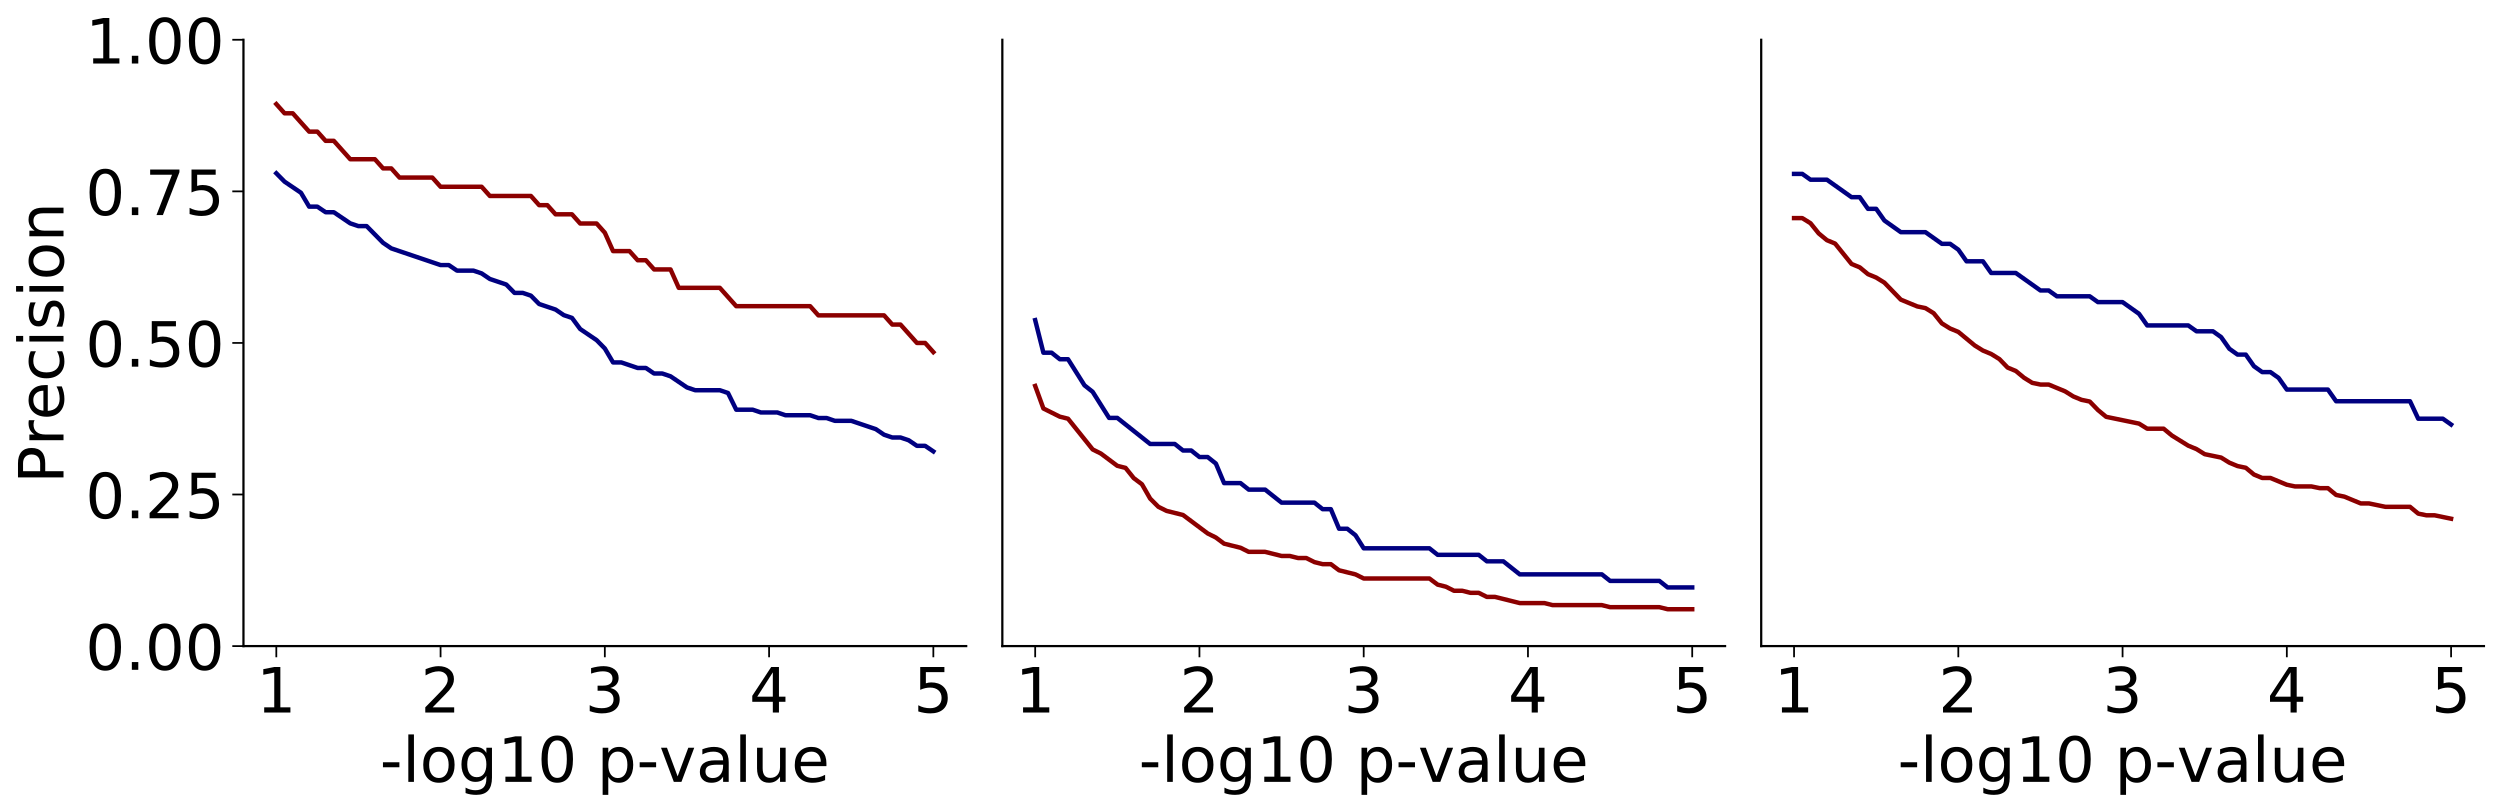
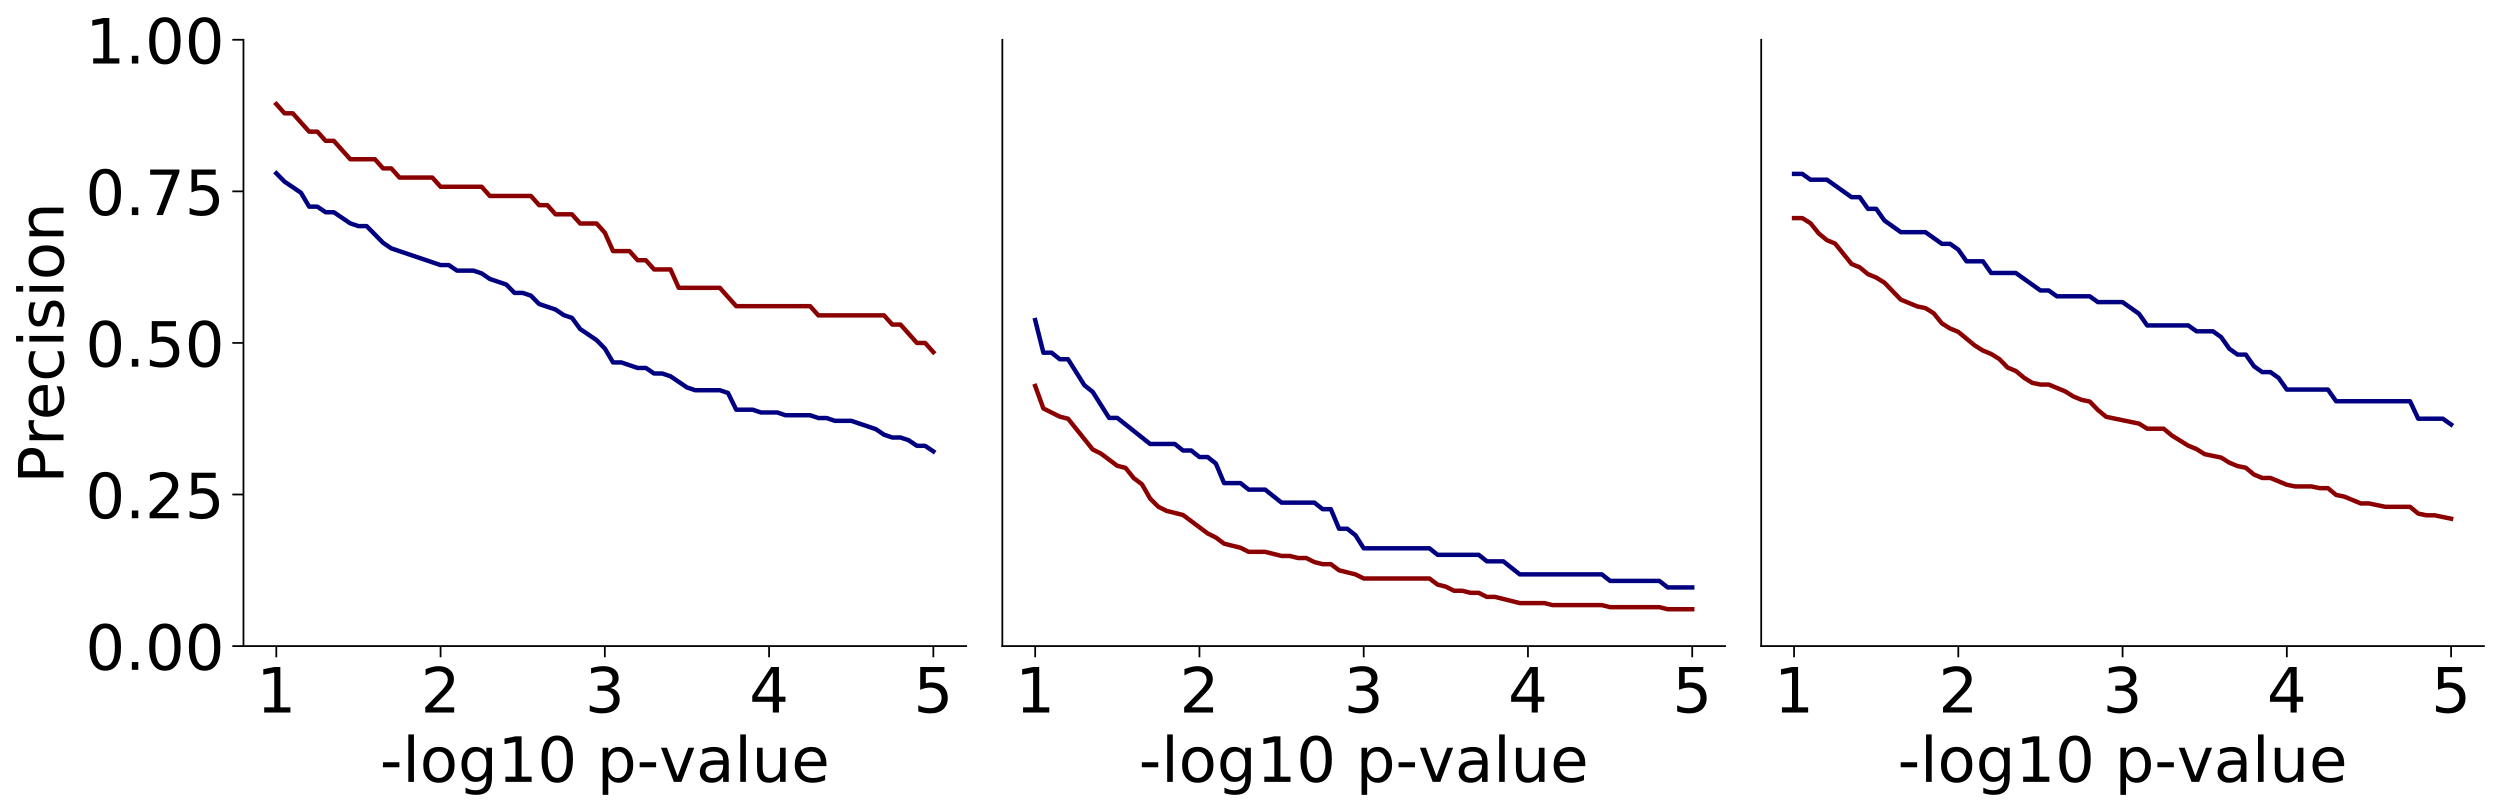
<svg xmlns="http://www.w3.org/2000/svg" xmlns:xlink="http://www.w3.org/1999/xlink" height="363.535pt" version="1.1" viewBox="0 0 1120.743 363.535" width="1120.743pt">
  <defs>
    <style type="text/css">
*{stroke-linecap:butt;stroke-linejoin:round;}
  </style>
  </defs>
  <g id="figure_1">
    <g id="patch_1">
      <path d="M 0 363.535  L 1120.743 363.535  L 1120.743 -0  L 0 -0  z " style="fill:none;" />
    </g>
    <g id="axes_1">
      <g id="patch_2">
        <path d="M 109.142 289.638  L 433.142 289.638  L 433.142 17.838  L 109.142 17.838  z " style="fill:none;" />
      </g>
      <g id="matplotlib.axis_1">
        <g id="xtick_1">
          <g id="line2d_1">
            <defs>
-               <path d="M 0 0  L 0 5  " id="mc857761ba3" style="stroke:#000000;stroke-width:0.8;" />
-             </defs>
-             <g>
-               <use style="stroke:#000000;stroke-width:0.8;" x="123.87" xlink:href="#mc857761ba3" y="289.638" />
+               <path d="M 0 0  L 0 5  " id="mc772b06bb3" style="stroke:#000000;stroke-width:0.8;" />
+             </defs>
+             <g>
+               <use style="stroke:#000000;stroke-width:0.8;" x="123.87" xlink:href="#mc772b06bb3" y="289.638" />
            </g>
          </g>
          <g id="text_1">
            <defs>
              <path d="M 12.406 8.297  L 28.516 8.297  L 28.516 63.922  L 10.984 60.406  L 10.984 69.391  L 28.422 72.906  L 38.281 72.906  L 38.281 8.297  L 54.391 8.297  L 54.391 0  L 12.406 0  z " id="DejaVuSans-49" />
            </defs>
            <g transform="translate(114.9623 319.4134)scale(0.28 -0.28)">
              <use xlink:href="#DejaVuSans-49" />
            </g>
          </g>
        </g>
        <g id="xtick_2">
          <g id="line2d_2">
            <g>
-               <use style="stroke:#000000;stroke-width:0.8;" x="197.506" xlink:href="#mc857761ba3" y="289.638" />
+               <use style="stroke:#000000;stroke-width:0.8;" x="197.506" xlink:href="#mc772b06bb3" y="289.638" />
            </g>
          </g>
          <g id="text_2">
            <defs>
              <path d="M 19.188 8.297  L 53.609 8.297  L 53.609 0  L 7.328 0  L 7.328 8.297  Q 12.938 14.109 22.625 23.891  Q 32.328 33.688 34.812 36.531  Q 39.547 41.844 41.422 45.531  Q 43.312 49.219 43.312 52.781  Q 43.312 58.594 39.234 62.25  Q 35.156 65.922 28.609 65.922  Q 23.969 65.922 18.812 64.312  Q 13.672 62.703 7.812 59.422  L 7.812 69.391  Q 13.766 71.781 18.938 73  Q 24.125 74.219 28.422 74.219  Q 39.75 74.219 46.484 68.547  Q 53.219 62.891 53.219 53.422  Q 53.219 48.922 51.531 44.891  Q 49.859 40.875 45.406 35.406  Q 44.188 33.984 37.641 27.219  Q 31.109 20.453 19.188 8.297  z " id="DejaVuSans-50" />
            </defs>
            <g transform="translate(188.5986 319.4134)scale(0.28 -0.28)">
              <use xlink:href="#DejaVuSans-50" />
            </g>
          </g>
        </g>
        <g id="xtick_3">
          <g id="line2d_3">
            <g>
-               <use style="stroke:#000000;stroke-width:0.8;" x="271.142" xlink:href="#mc857761ba3" y="289.638" />
+               <use style="stroke:#000000;stroke-width:0.8;" x="271.142" xlink:href="#mc772b06bb3" y="289.638" />
            </g>
          </g>
          <g id="text_3">
            <defs>
              <path d="M 40.578 39.312  Q 47.656 37.797 51.625 33  Q 55.609 28.219 55.609 21.188  Q 55.609 10.406 48.188 4.484  Q 40.766 -1.422 27.094 -1.422  Q 22.516 -1.422 17.656 -0.516  Q 12.797 0.391 7.625 2.203  L 7.625 11.719  Q 11.719 9.328 16.594 8.109  Q 21.484 6.891 26.812 6.891  Q 36.078 6.891 40.938 10.547  Q 45.797 14.203 45.797 21.188  Q 45.797 27.641 41.281 31.266  Q 36.766 34.906 28.719 34.906  L 20.219 34.906  L 20.219 43.016  L 29.109 43.016  Q 36.375 43.016 40.234 45.922  Q 44.094 48.828 44.094 54.297  Q 44.094 59.906 40.109 62.906  Q 36.141 65.922 28.719 65.922  Q 24.656 65.922 20.016 65.031  Q 15.375 64.156 9.812 62.312  L 9.812 71.094  Q 15.438 72.656 20.344 73.438  Q 25.25 74.219 29.594 74.219  Q 40.828 74.219 47.359 69.109  Q 53.906 64.016 53.906 55.328  Q 53.906 49.266 50.438 45.094  Q 46.969 40.922 40.578 39.312  z " id="DejaVuSans-51" />
            </defs>
            <g transform="translate(262.235 319.4134)scale(0.28 -0.28)">
              <use xlink:href="#DejaVuSans-51" />
            </g>
          </g>
        </g>
        <g id="xtick_4">
          <g id="line2d_4">
            <g>
-               <use style="stroke:#000000;stroke-width:0.8;" x="344.779" xlink:href="#mc857761ba3" y="289.638" />
+               <use style="stroke:#000000;stroke-width:0.8;" x="344.779" xlink:href="#mc772b06bb3" y="289.638" />
            </g>
          </g>
          <g id="text_4">
            <defs>
              <path d="M 37.797 64.312  L 12.891 25.391  L 37.797 25.391  z M 35.203 72.906  L 47.609 72.906  L 47.609 25.391  L 58.016 25.391  L 58.016 17.188  L 47.609 17.188  L 47.609 0  L 37.797 0  L 37.797 17.188  L 4.891 17.188  L 4.891 26.703  z " id="DejaVuSans-52" />
            </defs>
            <g transform="translate(335.8714 319.4134)scale(0.28 -0.28)">
              <use xlink:href="#DejaVuSans-52" />
            </g>
          </g>
        </g>
        <g id="xtick_5">
          <g id="line2d_5">
            <g>
-               <use style="stroke:#000000;stroke-width:0.8;" x="418.415" xlink:href="#mc857761ba3" y="289.638" />
+               <use style="stroke:#000000;stroke-width:0.8;" x="418.415" xlink:href="#mc772b06bb3" y="289.638" />
            </g>
          </g>
          <g id="text_5">
            <defs>
              <path d="M 10.797 72.906  L 49.516 72.906  L 49.516 64.594  L 19.828 64.594  L 19.828 46.734  Q 21.969 47.469 24.109 47.828  Q 26.266 48.188 28.422 48.188  Q 40.625 48.188 47.75 41.5  Q 54.891 34.812 54.891 23.391  Q 54.891 11.625 47.562 5.094  Q 40.234 -1.422 26.906 -1.422  Q 22.312 -1.422 17.547 -0.641  Q 12.797 0.141 7.719 1.703  L 7.719 11.625  Q 12.109 9.234 16.797 8.062  Q 21.484 6.891 26.703 6.891  Q 35.156 6.891 40.078 11.328  Q 45.016 15.766 45.016 23.391  Q 45.016 31 40.078 35.438  Q 35.156 39.891 26.703 39.891  Q 22.75 39.891 18.812 39.016  Q 14.891 38.141 10.797 36.281  z " id="DejaVuSans-53" />
            </defs>
            <g transform="translate(409.5077 319.4134)scale(0.28 -0.28)">
              <use xlink:href="#DejaVuSans-53" />
            </g>
          </g>
        </g>
        <g id="text_6">
          <defs>
            <path d="M 4.891 31.391  L 31.203 31.391  L 31.203 23.391  L 4.891 23.391  z " id="DejaVuSans-45" />
            <path d="M 9.422 75.984  L 18.406 75.984  L 18.406 0  L 9.422 0  z " id="DejaVuSans-108" />
            <path d="M 30.609 48.391  Q 23.391 48.391 19.188 42.75  Q 14.984 37.109 14.984 27.297  Q 14.984 17.484 19.156 11.844  Q 23.344 6.203 30.609 6.203  Q 37.797 6.203 41.984 11.859  Q 46.188 17.531 46.188 27.297  Q 46.188 37.016 41.984 42.703  Q 37.797 48.391 30.609 48.391  z M 30.609 56  Q 42.328 56 49.016 48.375  Q 55.719 40.766 55.719 27.297  Q 55.719 13.875 49.016 6.219  Q 42.328 -1.422 30.609 -1.422  Q 18.844 -1.422 12.172 6.219  Q 5.516 13.875 5.516 27.297  Q 5.516 40.766 12.172 48.375  Q 18.844 56 30.609 56  z " id="DejaVuSans-111" />
            <path d="M 45.406 27.984  Q 45.406 37.75 41.375 43.109  Q 37.359 48.484 30.078 48.484  Q 22.859 48.484 18.828 43.109  Q 14.797 37.75 14.797 27.984  Q 14.797 18.266 18.828 12.891  Q 22.859 7.516 30.078 7.516  Q 37.359 7.516 41.375 12.891  Q 45.406 18.266 45.406 27.984  z M 54.391 6.781  Q 54.391 -7.172 48.188 -13.984  Q 42 -20.797 29.203 -20.797  Q 24.469 -20.797 20.266 -20.094  Q 16.062 -19.391 12.109 -17.922  L 12.109 -9.188  Q 16.062 -11.328 19.922 -12.344  Q 23.781 -13.375 27.781 -13.375  Q 36.625 -13.375 41.016 -8.766  Q 45.406 -4.156 45.406 5.172  L 45.406 9.625  Q 42.625 4.781 38.281 2.391  Q 33.938 0 27.875 0  Q 17.828 0 11.672 7.656  Q 5.516 15.328 5.516 27.984  Q 5.516 40.672 11.672 48.328  Q 17.828 56 27.875 56  Q 33.938 56 38.281 53.609  Q 42.625 51.219 45.406 46.391  L 45.406 54.688  L 54.391 54.688  z " id="DejaVuSans-103" />
            <path d="M 31.781 66.406  Q 24.172 66.406 20.328 58.906  Q 16.5 51.422 16.5 36.375  Q 16.5 21.391 20.328 13.891  Q 24.172 6.391 31.781 6.391  Q 39.453 6.391 43.281 13.891  Q 47.125 21.391 47.125 36.375  Q 47.125 51.422 43.281 58.906  Q 39.453 66.406 31.781 66.406  z M 31.781 74.219  Q 44.047 74.219 50.516 64.516  Q 56.984 54.828 56.984 36.375  Q 56.984 17.969 50.516 8.266  Q 44.047 -1.422 31.781 -1.422  Q 19.531 -1.422 13.062 8.266  Q 6.594 17.969 6.594 36.375  Q 6.594 54.828 13.062 64.516  Q 19.531 74.219 31.781 74.219  z " id="DejaVuSans-48" />
            <path id="DejaVuSans-32" />
            <path d="M 18.109 8.203  L 18.109 -20.797  L 9.078 -20.797  L 9.078 54.688  L 18.109 54.688  L 18.109 46.391  Q 20.953 51.266 25.266 53.625  Q 29.594 56 35.594 56  Q 45.562 56 51.781 48.094  Q 58.016 40.188 58.016 27.297  Q 58.016 14.406 51.781 6.484  Q 45.562 -1.422 35.594 -1.422  Q 29.594 -1.422 25.266 0.953  Q 20.953 3.328 18.109 8.203  z M 48.688 27.297  Q 48.688 37.203 44.609 42.844  Q 40.531 48.484 33.406 48.484  Q 26.266 48.484 22.188 42.844  Q 18.109 37.203 18.109 27.297  Q 18.109 17.391 22.188 11.75  Q 26.266 6.109 33.406 6.109  Q 40.531 6.109 44.609 11.75  Q 48.688 17.391 48.688 27.297  z " id="DejaVuSans-112" />
            <path d="M 2.984 54.688  L 12.5 54.688  L 29.594 8.797  L 46.688 54.688  L 56.203 54.688  L 35.688 0  L 23.484 0  z " id="DejaVuSans-118" />
            <path d="M 34.281 27.484  Q 23.391 27.484 19.188 25  Q 14.984 22.516 14.984 16.5  Q 14.984 11.719 18.141 8.906  Q 21.297 6.109 26.703 6.109  Q 34.188 6.109 38.703 11.406  Q 43.219 16.703 43.219 25.484  L 43.219 27.484  z M 52.203 31.203  L 52.203 0  L 43.219 0  L 43.219 8.297  Q 40.141 3.328 35.547 0.953  Q 30.953 -1.422 24.312 -1.422  Q 15.922 -1.422 10.953 3.297  Q 6 8.016 6 15.922  Q 6 25.141 12.172 29.828  Q 18.359 34.516 30.609 34.516  L 43.219 34.516  L 43.219 35.406  Q 43.219 41.609 39.141 45  Q 35.062 48.391 27.688 48.391  Q 23 48.391 18.547 47.266  Q 14.109 46.141 10.016 43.891  L 10.016 52.203  Q 14.938 54.109 19.578 55.047  Q 24.219 56 28.609 56  Q 40.484 56 46.344 49.844  Q 52.203 43.703 52.203 31.203  z " id="DejaVuSans-97" />
            <path d="M 8.5 21.578  L 8.5 54.688  L 17.484 54.688  L 17.484 21.922  Q 17.484 14.156 20.5 10.266  Q 23.531 6.391 29.594 6.391  Q 36.859 6.391 41.078 11.031  Q 45.312 15.672 45.312 23.688  L 45.312 54.688  L 54.297 54.688  L 54.297 0  L 45.312 0  L 45.312 8.406  Q 42.047 3.422 37.719 1  Q 33.406 -1.422 27.688 -1.422  Q 18.266 -1.422 13.375 4.438  Q 8.5 10.297 8.5 21.578  z M 31.109 56  z " id="DejaVuSans-117" />
            <path d="M 56.203 29.594  L 56.203 25.203  L 14.891 25.203  Q 15.484 15.922 20.484 11.062  Q 25.484 6.203 34.422 6.203  Q 39.594 6.203 44.453 7.469  Q 49.312 8.734 54.109 11.281  L 54.109 2.781  Q 49.266 0.734 44.188 -0.344  Q 39.109 -1.422 33.891 -1.422  Q 20.797 -1.422 13.156 6.188  Q 5.516 13.812 5.516 26.812  Q 5.516 40.234 12.766 48.109  Q 20.016 56 32.328 56  Q 43.359 56 49.781 48.891  Q 56.203 41.797 56.203 29.594  z M 47.219 32.234  Q 47.125 39.594 43.094 43.984  Q 39.062 48.391 32.422 48.391  Q 24.906 48.391 20.391 44.141  Q 15.875 39.891 15.188 32.172  z " id="DejaVuSans-101" />
          </defs>
          <g transform="translate(170.3075 350.5122)scale(0.28 -0.28)">
            <use xlink:href="#DejaVuSans-45" />
            <use x="36.084" xlink:href="#DejaVuSans-108" />
            <use x="63.867" xlink:href="#DejaVuSans-111" />
            <use x="125.049" xlink:href="#DejaVuSans-103" />
            <use x="188.525" xlink:href="#DejaVuSans-49" />
            <use x="252.148" xlink:href="#DejaVuSans-48" />
            <use x="315.771" xlink:href="#DejaVuSans-32" />
            <use x="347.559" xlink:href="#DejaVuSans-112" />
            <use x="411.035" xlink:href="#DejaVuSans-45" />
            <use x="447.088" xlink:href="#DejaVuSans-118" />
            <use x="506.268" xlink:href="#DejaVuSans-97" />
            <use x="567.547" xlink:href="#DejaVuSans-108" />
            <use x="595.33" xlink:href="#DejaVuSans-117" />
            <use x="658.709" xlink:href="#DejaVuSans-101" />
          </g>
        </g>
      </g>
      <g id="matplotlib.axis_2">
        <g id="ytick_1">
          <g id="line2d_6">
            <defs>
-               <path d="M 0 0  L -5 0  " id="m6f2330cf6f" style="stroke:#000000;stroke-width:0.8;" />
-             </defs>
-             <g>
-               <use style="stroke:#000000;stroke-width:0.8;" x="109.142" xlink:href="#m6f2330cf6f" y="289.638" />
+               <path d="M 0 0  L -5 0  " id="m56382ebae9" style="stroke:#000000;stroke-width:0.8;" />
+             </defs>
+             <g>
+               <use style="stroke:#000000;stroke-width:0.8;" x="109.142" xlink:href="#m56382ebae9" y="289.638" />
            </g>
          </g>
          <g id="text_7">
            <defs>
              <path d="M 10.688 12.406  L 21 12.406  L 21 0  L 10.688 0  z " id="DejaVuSans-46" />
            </defs>
            <g transform="translate(38.29875 300.2756)scale(0.28 -0.28)">
              <use xlink:href="#DejaVuSans-48" />
              <use x="63.623" xlink:href="#DejaVuSans-46" />
              <use x="95.41" xlink:href="#DejaVuSans-48" />
              <use x="159.033" xlink:href="#DejaVuSans-48" />
            </g>
          </g>
        </g>
        <g id="ytick_2">
          <g id="line2d_7">
            <g>
-               <use style="stroke:#000000;stroke-width:0.8;" x="109.142" xlink:href="#m6f2330cf6f" y="221.688" />
+               <use style="stroke:#000000;stroke-width:0.8;" x="109.142" xlink:href="#m56382ebae9" y="221.688" />
            </g>
          </g>
          <g id="text_8">
            <g transform="translate(38.29875 232.3256)scale(0.28 -0.28)">
              <use xlink:href="#DejaVuSans-48" />
              <use x="63.623" xlink:href="#DejaVuSans-46" />
              <use x="95.41" xlink:href="#DejaVuSans-50" />
              <use x="159.033" xlink:href="#DejaVuSans-53" />
            </g>
          </g>
        </g>
        <g id="ytick_3">
          <g id="line2d_8">
            <g>
-               <use style="stroke:#000000;stroke-width:0.8;" x="109.142" xlink:href="#m6f2330cf6f" y="153.738" />
+               <use style="stroke:#000000;stroke-width:0.8;" x="109.142" xlink:href="#m56382ebae9" y="153.738" />
            </g>
          </g>
          <g id="text_9">
            <g transform="translate(38.29875 164.3756)scale(0.28 -0.28)">
              <use xlink:href="#DejaVuSans-48" />
              <use x="63.623" xlink:href="#DejaVuSans-46" />
              <use x="95.41" xlink:href="#DejaVuSans-53" />
              <use x="159.033" xlink:href="#DejaVuSans-48" />
            </g>
          </g>
        </g>
        <g id="ytick_4">
          <g id="line2d_9">
            <g>
-               <use style="stroke:#000000;stroke-width:0.8;" x="109.142" xlink:href="#m6f2330cf6f" y="85.788" />
+               <use style="stroke:#000000;stroke-width:0.8;" x="109.142" xlink:href="#m56382ebae9" y="85.788" />
            </g>
          </g>
          <g id="text_10">
            <defs>
              <path d="M 8.203 72.906  L 55.078 72.906  L 55.078 68.703  L 28.609 0  L 18.312 0  L 43.219 64.594  L 8.203 64.594  z " id="DejaVuSans-55" />
            </defs>
            <g transform="translate(38.29875 96.42562)scale(0.28 -0.28)">
              <use xlink:href="#DejaVuSans-48" />
              <use x="63.623" xlink:href="#DejaVuSans-46" />
              <use x="95.41" xlink:href="#DejaVuSans-55" />
              <use x="159.033" xlink:href="#DejaVuSans-53" />
            </g>
          </g>
        </g>
        <g id="ytick_5">
          <g id="line2d_10">
            <g>
-               <use style="stroke:#000000;stroke-width:0.8;" x="109.142" xlink:href="#m6f2330cf6f" y="17.838" />
+               <use style="stroke:#000000;stroke-width:0.8;" x="109.142" xlink:href="#m56382ebae9" y="17.838" />
            </g>
          </g>
          <g id="text_11">
            <g transform="translate(38.29875 28.47563)scale(0.28 -0.28)">
              <use xlink:href="#DejaVuSans-49" />
              <use x="63.623" xlink:href="#DejaVuSans-46" />
              <use x="95.41" xlink:href="#DejaVuSans-48" />
              <use x="159.033" xlink:href="#DejaVuSans-48" />
            </g>
          </g>
        </g>
        <g id="text_12">
          <defs>
            <path d="M 19.672 64.797  L 19.672 37.406  L 32.078 37.406  Q 38.969 37.406 42.719 40.969  Q 46.484 44.531 46.484 51.125  Q 46.484 57.672 42.719 61.234  Q 38.969 64.797 32.078 64.797  z M 9.812 72.906  L 32.078 72.906  Q 44.344 72.906 50.609 67.359  Q 56.891 61.812 56.891 51.125  Q 56.891 40.328 50.609 34.812  Q 44.344 29.297 32.078 29.297  L 19.672 29.297  L 19.672 0  L 9.812 0  z " id="DejaVuSans-80" />
            <path d="M 41.109 46.297  Q 39.594 47.172 37.812 47.578  Q 36.031 48 33.891 48  Q 26.266 48 22.188 43.047  Q 18.109 38.094 18.109 28.812  L 18.109 0  L 9.078 0  L 9.078 54.688  L 18.109 54.688  L 18.109 46.188  Q 20.953 51.172 25.484 53.578  Q 30.031 56 36.531 56  Q 37.453 56 38.578 55.875  Q 39.703 55.766 41.062 55.516  z " id="DejaVuSans-114" />
            <path d="M 48.781 52.594  L 48.781 44.188  Q 44.969 46.297 41.141 47.344  Q 37.312 48.391 33.406 48.391  Q 24.656 48.391 19.812 42.844  Q 14.984 37.312 14.984 27.297  Q 14.984 17.281 19.812 11.734  Q 24.656 6.203 33.406 6.203  Q 37.312 6.203 41.141 7.25  Q 44.969 8.297 48.781 10.406  L 48.781 2.094  Q 45.016 0.344 40.984 -0.531  Q 36.969 -1.422 32.422 -1.422  Q 20.062 -1.422 12.781 6.344  Q 5.516 14.109 5.516 27.297  Q 5.516 40.672 12.859 48.328  Q 20.219 56 33.016 56  Q 37.156 56 41.109 55.141  Q 45.062 54.297 48.781 52.594  z " id="DejaVuSans-99" />
            <path d="M 9.422 54.688  L 18.406 54.688  L 18.406 0  L 9.422 0  z M 9.422 75.984  L 18.406 75.984  L 18.406 64.594  L 9.422 64.594  z " id="DejaVuSans-105" />
            <path d="M 44.281 53.078  L 44.281 44.578  Q 40.484 46.531 36.375 47.5  Q 32.281 48.484 27.875 48.484  Q 21.188 48.484 17.844 46.438  Q 14.5 44.391 14.5 40.281  Q 14.5 37.156 16.891 35.375  Q 19.281 33.594 26.516 31.984  L 29.594 31.297  Q 39.156 29.25 43.188 25.516  Q 47.219 21.781 47.219 15.094  Q 47.219 7.469 41.188 3.016  Q 35.156 -1.422 24.609 -1.422  Q 20.219 -1.422 15.453 -0.562  Q 10.688 0.297 5.422 2  L 5.422 11.281  Q 10.406 8.688 15.234 7.391  Q 20.062 6.109 24.812 6.109  Q 31.156 6.109 34.562 8.281  Q 37.984 10.453 37.984 14.406  Q 37.984 18.062 35.516 20.016  Q 33.062 21.969 24.703 23.781  L 21.578 24.516  Q 13.234 26.266 9.516 29.906  Q 5.812 33.547 5.812 39.891  Q 5.812 47.609 11.281 51.797  Q 16.75 56 26.812 56  Q 31.781 56 36.172 55.266  Q 40.578 54.547 44.281 53.078  z " id="DejaVuSans-115" />
            <path d="M 54.891 33.016  L 54.891 0  L 45.906 0  L 45.906 32.719  Q 45.906 40.484 42.875 44.328  Q 39.844 48.188 33.797 48.188  Q 26.516 48.188 22.312 43.547  Q 18.109 38.922 18.109 30.906  L 18.109 0  L 9.078 0  L 9.078 54.688  L 18.109 54.688  L 18.109 46.188  Q 21.344 51.125 25.703 53.562  Q 30.078 56 35.797 56  Q 45.219 56 50.047 50.172  Q 54.891 44.344 54.891 33.016  z " id="DejaVuSans-110" />
          </defs>
          <g transform="translate(28.47563 216.7509)rotate(-90)scale(0.28 -0.28)">
            <use xlink:href="#DejaVuSans-80" />
            <use x="60.287" xlink:href="#DejaVuSans-114" />
            <use x="101.369" xlink:href="#DejaVuSans-101" />
            <use x="162.893" xlink:href="#DejaVuSans-99" />
            <use x="217.873" xlink:href="#DejaVuSans-105" />
            <use x="245.656" xlink:href="#DejaVuSans-115" />
            <use x="297.756" xlink:href="#DejaVuSans-105" />
            <use x="325.539" xlink:href="#DejaVuSans-111" />
            <use x="386.721" xlink:href="#DejaVuSans-110" />
          </g>
        </g>
      </g>
      <g id="line2d_11">
-         <path clip-path="url(#p5ea99414d5)" d="M 123.87 46.665  L 127.552 50.783  L 131.233 50.783  L 134.915 54.901  L 138.597 59.02  L 142.279 59.02  L 145.961 63.138  L 149.643 63.138  L 153.324 67.256  L 157.006 71.374  L 160.688 71.374  L 164.37 71.374  L 168.052 71.374  L 171.733 75.492  L 175.415 75.492  L 179.097 79.611  L 182.779 79.611  L 186.461 79.611  L 190.143 79.611  L 193.824 79.611  L 197.506 83.729  L 201.188 83.729  L 204.87 83.729  L 208.552 83.729  L 212.233 83.729  L 215.915 83.729  L 219.597 87.847  L 223.279 87.847  L 226.961 87.847  L 230.643 87.847  L 234.324 87.847  L 238.006 87.847  L 241.688 91.965  L 245.37 91.965  L 249.052 96.083  L 252.733 96.083  L 256.415 96.083  L 260.097 100.201  L 263.779 100.201  L 267.461 100.201  L 271.142 104.32  L 274.824 112.556  L 278.506 112.556  L 282.188 112.556  L 285.87 116.674  L 289.552 116.674  L 293.233 120.792  L 296.915 120.792  L 300.597 120.792  L 304.279 129.029  L 307.961 129.029  L 311.642 129.029  L 315.324 129.029  L 319.006 129.029  L 322.688 129.029  L 326.37 133.147  L 330.052 137.265  L 333.733 137.265  L 337.415 137.265  L 341.097 137.265  L 344.779 137.265  L 348.461 137.265  L 352.142 137.265  L 355.824 137.265  L 359.506 137.265  L 363.188 137.265  L 366.87 141.383  L 370.552 141.383  L 374.233 141.383  L 377.915 141.383  L 381.597 141.383  L 385.279 141.383  L 388.961 141.383  L 392.642 141.383  L 396.324 141.383  L 400.006 145.501  L 403.688 145.501  L 407.37 149.62  L 411.052 153.738  L 414.733 153.738  L 418.415 157.856  " style="fill:none;stroke:#8b0000;stroke-linecap:square;stroke-width:2;" />
+         <path clip-path="url(#pfdec372aa4)" d="M 123.87 46.665  L 127.552 50.783  L 131.233 50.783  L 134.915 54.901  L 138.597 59.02  L 142.279 59.02  L 145.961 63.138  L 149.643 63.138  L 153.324 67.256  L 157.006 71.374  L 160.688 71.374  L 164.37 71.374  L 168.052 71.374  L 171.733 75.492  L 175.415 75.492  L 179.097 79.611  L 182.779 79.611  L 186.461 79.611  L 190.143 79.611  L 193.824 79.611  L 197.506 83.729  L 201.188 83.729  L 204.87 83.729  L 208.552 83.729  L 212.233 83.729  L 215.915 83.729  L 219.597 87.847  L 223.279 87.847  L 226.961 87.847  L 230.643 87.847  L 234.324 87.847  L 238.006 87.847  L 241.688 91.965  L 245.37 91.965  L 249.052 96.083  L 252.733 96.083  L 256.415 96.083  L 260.097 100.201  L 263.779 100.201  L 267.461 100.201  L 271.142 104.32  L 274.824 112.556  L 278.506 112.556  L 282.188 112.556  L 285.87 116.674  L 289.552 116.674  L 293.233 120.792  L 296.915 120.792  L 300.597 120.792  L 304.279 129.029  L 307.961 129.029  L 311.642 129.029  L 315.324 129.029  L 319.006 129.029  L 322.688 129.029  L 326.37 133.147  L 330.052 137.265  L 333.733 137.265  L 337.415 137.265  L 341.097 137.265  L 344.779 137.265  L 348.461 137.265  L 352.142 137.265  L 355.824 137.265  L 359.506 137.265  L 363.188 137.265  L 366.87 141.383  L 370.552 141.383  L 374.233 141.383  L 377.915 141.383  L 381.597 141.383  L 385.279 141.383  L 388.961 141.383  L 392.642 141.383  L 396.324 141.383  L 400.006 145.501  L 403.688 145.501  L 407.37 149.62  L 411.052 153.738  L 414.733 153.738  L 418.415 157.856  " style="fill:none;stroke:#8b0000;stroke-linecap:square;stroke-width:2;" />
      </g>
      <g id="line2d_12">
-         <path clip-path="url(#p5ea99414d5)" d="M 123.87 77.684  L 127.552 81.424  L 131.233 83.918  L 134.915 86.411  L 138.597 92.645  L 142.279 92.645  L 145.961 95.139  L 149.643 95.139  L 153.324 97.632  L 157.006 100.126  L 160.688 101.373  L 164.37 101.373  L 168.052 105.113  L 171.733 108.853  L 175.415 111.347  L 179.097 112.594  L 182.779 113.841  L 186.461 115.087  L 190.143 116.334  L 193.824 117.581  L 197.506 118.828  L 201.188 118.828  L 204.87 121.321  L 208.552 121.321  L 212.233 121.321  L 215.915 122.568  L 219.597 125.062  L 223.279 126.308  L 226.961 127.555  L 230.643 131.296  L 234.324 131.296  L 238.006 132.542  L 241.688 136.283  L 245.37 137.53  L 249.052 138.776  L 252.733 141.27  L 256.415 142.517  L 260.097 147.504  L 263.779 149.997  L 267.461 152.491  L 271.142 156.231  L 274.824 162.465  L 278.506 162.465  L 282.188 163.712  L 285.87 164.959  L 289.552 164.959  L 293.233 167.452  L 296.915 167.452  L 300.597 168.699  L 304.279 171.193  L 307.961 173.686  L 311.642 174.933  L 315.324 174.933  L 319.006 174.933  L 322.688 174.933  L 326.37 176.18  L 330.052 183.661  L 333.733 183.661  L 337.415 183.661  L 341.097 184.908  L 344.779 184.908  L 348.461 184.908  L 352.142 186.154  L 355.824 186.154  L 359.506 186.154  L 363.188 186.154  L 366.87 187.401  L 370.552 187.401  L 374.233 188.648  L 377.915 188.648  L 381.597 188.648  L 385.279 189.895  L 388.961 191.141  L 392.642 192.388  L 396.324 194.882  L 400.006 196.129  L 403.688 196.129  L 407.37 197.375  L 411.052 199.869  L 414.733 199.869  L 418.415 202.363  " style="fill:none;stroke:#000080;stroke-linecap:square;stroke-width:2;" />
+         <path clip-path="url(#pfdec372aa4)" d="M 123.87 77.684  L 127.552 81.424  L 131.233 83.918  L 134.915 86.411  L 138.597 92.645  L 142.279 92.645  L 145.961 95.139  L 149.643 95.139  L 153.324 97.632  L 157.006 100.126  L 160.688 101.373  L 164.37 101.373  L 168.052 105.113  L 171.733 108.853  L 175.415 111.347  L 179.097 112.594  L 182.779 113.841  L 186.461 115.087  L 190.143 116.334  L 193.824 117.581  L 197.506 118.828  L 201.188 118.828  L 204.87 121.321  L 208.552 121.321  L 212.233 121.321  L 215.915 122.568  L 219.597 125.062  L 223.279 126.308  L 226.961 127.555  L 230.643 131.296  L 234.324 131.296  L 238.006 132.542  L 241.688 136.283  L 245.37 137.53  L 249.052 138.776  L 252.733 141.27  L 256.415 142.517  L 260.097 147.504  L 263.779 149.997  L 267.461 152.491  L 271.142 156.231  L 274.824 162.465  L 278.506 162.465  L 282.188 163.712  L 285.87 164.959  L 289.552 164.959  L 293.233 167.452  L 296.915 167.452  L 300.597 168.699  L 304.279 171.193  L 307.961 173.686  L 311.642 174.933  L 315.324 174.933  L 319.006 174.933  L 322.688 174.933  L 326.37 176.18  L 330.052 183.661  L 333.733 183.661  L 337.415 183.661  L 341.097 184.908  L 344.779 184.908  L 348.461 184.908  L 352.142 186.154  L 355.824 186.154  L 359.506 186.154  L 363.188 186.154  L 366.87 187.401  L 370.552 187.401  L 374.233 188.648  L 377.915 188.648  L 381.597 188.648  L 385.279 189.895  L 388.961 191.141  L 392.642 192.388  L 396.324 194.882  L 400.006 196.129  L 403.688 196.129  L 407.37 197.375  L 411.052 199.869  L 414.733 199.869  L 418.415 202.363  " style="fill:none;stroke:#000080;stroke-linecap:square;stroke-width:2;" />
      </g>
      <g id="patch_3">
-         <path d="M 109.142 289.638  L 109.142 17.838  " style="fill:none;stroke:#000000;stroke-linecap:square;stroke-linejoin:miter;" />
+         <path d="M 109.142 289.638  L 109.142 17.838  " style="fill:none;stroke:#000000;stroke-linecap:square;stroke-linejoin:miter;stroke-width:0.8;" />
      </g>
      <g id="patch_4">
-         <path d="M 109.142 289.638  L 433.142 289.638  " style="fill:none;stroke:#000000;stroke-linecap:square;stroke-linejoin:miter;" />
+         <path d="M 109.142 289.638  L 433.142 289.638  " style="fill:none;stroke:#000000;stroke-linecap:square;stroke-linejoin:miter;stroke-width:0.8;" />
      </g>
    </g>
    <g id="axes_2">
      <g id="patch_5">
        <path d="M 449.342 289.638  L 773.342 289.638  L 773.342 17.838  L 449.342 17.838  z " style="fill:none;" />
      </g>
      <g id="matplotlib.axis_3">
        <g id="xtick_6">
          <g id="line2d_13">
            <g>
-               <use style="stroke:#000000;stroke-width:0.8;" x="464.07" xlink:href="#mc857761ba3" y="289.638" />
+               <use style="stroke:#000000;stroke-width:0.8;" x="464.07" xlink:href="#mc772b06bb3" y="289.638" />
            </g>
          </g>
          <g id="text_13">
            <g transform="translate(455.1623 319.4134)scale(0.28 -0.28)">
              <use xlink:href="#DejaVuSans-49" />
            </g>
          </g>
        </g>
        <g id="xtick_7">
          <g id="line2d_14">
            <g>
-               <use style="stroke:#000000;stroke-width:0.8;" x="537.706" xlink:href="#mc857761ba3" y="289.638" />
+               <use style="stroke:#000000;stroke-width:0.8;" x="537.706" xlink:href="#mc772b06bb3" y="289.638" />
            </g>
          </g>
          <g id="text_14">
            <g transform="translate(528.7986 319.4134)scale(0.28 -0.28)">
              <use xlink:href="#DejaVuSans-50" />
            </g>
          </g>
        </g>
        <g id="xtick_8">
          <g id="line2d_15">
            <g>
-               <use style="stroke:#000000;stroke-width:0.8;" x="611.342" xlink:href="#mc857761ba3" y="289.638" />
+               <use style="stroke:#000000;stroke-width:0.8;" x="611.342" xlink:href="#mc772b06bb3" y="289.638" />
            </g>
          </g>
          <g id="text_15">
            <g transform="translate(602.435 319.4134)scale(0.28 -0.28)">
              <use xlink:href="#DejaVuSans-51" />
            </g>
          </g>
        </g>
        <g id="xtick_9">
          <g id="line2d_16">
            <g>
-               <use style="stroke:#000000;stroke-width:0.8;" x="684.979" xlink:href="#mc857761ba3" y="289.638" />
+               <use style="stroke:#000000;stroke-width:0.8;" x="684.979" xlink:href="#mc772b06bb3" y="289.638" />
            </g>
          </g>
          <g id="text_16">
            <g transform="translate(676.0714 319.4134)scale(0.28 -0.28)">
              <use xlink:href="#DejaVuSans-52" />
            </g>
          </g>
        </g>
        <g id="xtick_10">
          <g id="line2d_17">
            <g>
-               <use style="stroke:#000000;stroke-width:0.8;" x="758.615" xlink:href="#mc857761ba3" y="289.638" />
+               <use style="stroke:#000000;stroke-width:0.8;" x="758.615" xlink:href="#mc772b06bb3" y="289.638" />
            </g>
          </g>
          <g id="text_17">
            <g transform="translate(749.7077 319.4134)scale(0.28 -0.28)">
              <use xlink:href="#DejaVuSans-53" />
            </g>
          </g>
        </g>
        <g id="text_18">
          <g transform="translate(510.5075 350.5122)scale(0.28 -0.28)">
            <use xlink:href="#DejaVuSans-45" />
            <use x="36.084" xlink:href="#DejaVuSans-108" />
            <use x="63.867" xlink:href="#DejaVuSans-111" />
            <use x="125.049" xlink:href="#DejaVuSans-103" />
            <use x="188.525" xlink:href="#DejaVuSans-49" />
            <use x="252.148" xlink:href="#DejaVuSans-48" />
            <use x="315.771" xlink:href="#DejaVuSans-32" />
            <use x="347.559" xlink:href="#DejaVuSans-112" />
            <use x="411.035" xlink:href="#DejaVuSans-45" />
            <use x="447.088" xlink:href="#DejaVuSans-118" />
            <use x="506.268" xlink:href="#DejaVuSans-97" />
            <use x="567.547" xlink:href="#DejaVuSans-108" />
            <use x="595.33" xlink:href="#DejaVuSans-117" />
            <use x="658.709" xlink:href="#DejaVuSans-101" />
          </g>
        </g>
      </g>
      <g id="matplotlib.axis_4">
        <g id="ytick_6" />
        <g id="ytick_7" />
        <g id="ytick_8" />
        <g id="ytick_9" />
        <g id="ytick_10" />
      </g>
      <g id="line2d_18">
-         <path clip-path="url(#p3b95f1ef61)" d="M 464.07 173.021  L 467.752 183.122  L 471.433 184.958  L 475.115 186.795  L 478.797 187.713  L 482.479 192.304  L 486.161 196.895  L 489.842 201.486  L 493.524 203.323  L 497.206 206.078  L 500.888 208.832  L 504.57 209.751  L 508.252 214.342  L 511.933 217.097  L 515.615 223.524  L 519.297 227.197  L 522.979 229.034  L 526.661 229.952  L 530.342 230.87  L 534.024 233.625  L 537.706 236.38  L 541.388 239.134  L 545.07 240.971  L 548.752 243.726  L 552.433 244.644  L 556.115 245.562  L 559.797 247.399  L 563.479 247.399  L 567.161 247.399  L 570.842 248.317  L 574.524 249.235  L 578.206 249.235  L 581.888 250.153  L 585.57 250.153  L 589.252 251.99  L 592.933 252.908  L 596.615 252.908  L 600.297 255.663  L 603.979 256.581  L 607.661 257.499  L 611.342 259.336  L 615.024 259.336  L 618.706 259.336  L 622.388 259.336  L 626.07 259.336  L 629.752 259.336  L 633.433 259.336  L 637.115 259.336  L 640.797 259.336  L 644.479 262.091  L 648.161 263.009  L 651.842 264.845  L 655.524 264.845  L 659.206 265.763  L 662.888 265.763  L 666.57 267.6  L 670.252 267.6  L 673.933 268.518  L 677.615 269.436  L 681.297 270.355  L 684.979 270.355  L 688.661 270.355  L 692.342 270.355  L 696.024 271.273  L 699.706 271.273  L 703.388 271.273  L 707.07 271.273  L 710.752 271.273  L 714.433 271.273  L 718.115 271.273  L 721.797 272.191  L 725.479 272.191  L 729.161 272.191  L 732.842 272.191  L 736.524 272.191  L 740.206 272.191  L 743.888 272.191  L 747.57 273.109  L 751.252 273.109  L 754.933 273.109  L 758.615 273.109  " style="fill:none;stroke:#8b0000;stroke-linecap:square;stroke-width:2;" />
+         <path clip-path="url(#pff5dbc5ced)" d="M 464.07 173.021  L 467.752 183.122  L 471.433 184.958  L 475.115 186.795  L 478.797 187.713  L 482.479 192.304  L 486.161 196.895  L 489.842 201.486  L 493.524 203.323  L 497.206 206.078  L 500.888 208.832  L 504.57 209.751  L 508.252 214.342  L 511.933 217.097  L 515.615 223.524  L 519.297 227.197  L 522.979 229.034  L 526.661 229.952  L 530.342 230.87  L 534.024 233.625  L 537.706 236.38  L 541.388 239.134  L 545.07 240.971  L 548.752 243.726  L 552.433 244.644  L 556.115 245.562  L 559.797 247.399  L 563.479 247.399  L 567.161 247.399  L 570.842 248.317  L 574.524 249.235  L 578.206 249.235  L 581.888 250.153  L 585.57 250.153  L 589.252 251.99  L 592.933 252.908  L 596.615 252.908  L 600.297 255.663  L 603.979 256.581  L 607.661 257.499  L 611.342 259.336  L 615.024 259.336  L 618.706 259.336  L 622.388 259.336  L 626.07 259.336  L 629.752 259.336  L 633.433 259.336  L 637.115 259.336  L 640.797 259.336  L 644.479 262.091  L 648.161 263.009  L 651.842 264.845  L 655.524 264.845  L 659.206 265.763  L 662.888 265.763  L 666.57 267.6  L 670.252 267.6  L 673.933 268.518  L 677.615 269.436  L 681.297 270.355  L 684.979 270.355  L 688.661 270.355  L 692.342 270.355  L 696.024 271.273  L 699.706 271.273  L 703.388 271.273  L 707.07 271.273  L 710.752 271.273  L 714.433 271.273  L 718.115 271.273  L 721.797 272.191  L 725.479 272.191  L 729.161 272.191  L 732.842 272.191  L 736.524 272.191  L 740.206 272.191  L 743.888 272.191  L 747.57 273.109  L 751.252 273.109  L 754.933 273.109  L 758.615 273.109  " style="fill:none;stroke:#8b0000;stroke-linecap:square;stroke-width:2;" />
      </g>
      <g id="line2d_19">
-         <path clip-path="url(#p3b95f1ef61)" d="M 464.07 143.509  L 467.752 158.122  L 471.433 158.122  L 475.115 161.044  L 478.797 161.044  L 482.479 166.889  L 486.161 172.735  L 489.842 175.657  L 493.524 181.502  L 497.206 187.347  L 500.888 187.347  L 504.57 190.27  L 508.252 193.193  L 511.933 196.115  L 515.615 199.038  L 519.297 199.038  L 522.979 199.038  L 526.661 199.038  L 530.342 201.96  L 534.024 201.96  L 537.706 204.883  L 541.388 204.883  L 545.07 207.806  L 548.752 216.573  L 552.433 216.573  L 556.115 216.573  L 559.797 219.496  L 563.479 219.496  L 567.161 219.496  L 570.842 222.418  L 574.524 225.341  L 578.206 225.341  L 581.888 225.341  L 585.57 225.341  L 589.252 225.341  L 592.933 228.264  L 596.615 228.264  L 600.297 237.031  L 603.979 237.031  L 607.661 239.954  L 611.342 245.799  L 615.024 245.799  L 618.706 245.799  L 622.388 245.799  L 626.07 245.799  L 629.752 245.799  L 633.433 245.799  L 637.115 245.799  L 640.797 245.799  L 644.479 248.722  L 648.161 248.722  L 651.842 248.722  L 655.524 248.722  L 659.206 248.722  L 662.888 248.722  L 666.57 251.644  L 670.252 251.644  L 673.933 251.644  L 677.615 254.567  L 681.297 257.489  L 684.979 257.489  L 688.661 257.489  L 692.342 257.489  L 696.024 257.489  L 699.706 257.489  L 703.388 257.489  L 707.07 257.489  L 710.752 257.489  L 714.433 257.489  L 718.115 257.489  L 721.797 260.412  L 725.479 260.412  L 729.161 260.412  L 732.842 260.412  L 736.524 260.412  L 740.206 260.412  L 743.888 260.412  L 747.57 263.335  L 751.252 263.335  L 754.933 263.335  L 758.615 263.335  " style="fill:none;stroke:#000080;stroke-linecap:square;stroke-width:2;" />
+         <path clip-path="url(#pff5dbc5ced)" d="M 464.07 143.509  L 467.752 158.122  L 471.433 158.122  L 475.115 161.044  L 478.797 161.044  L 482.479 166.889  L 486.161 172.735  L 489.842 175.657  L 493.524 181.502  L 497.206 187.347  L 500.888 187.347  L 504.57 190.27  L 508.252 193.193  L 511.933 196.115  L 515.615 199.038  L 519.297 199.038  L 522.979 199.038  L 526.661 199.038  L 530.342 201.96  L 534.024 201.96  L 537.706 204.883  L 541.388 204.883  L 545.07 207.806  L 548.752 216.573  L 552.433 216.573  L 556.115 216.573  L 559.797 219.496  L 563.479 219.496  L 567.161 219.496  L 570.842 222.418  L 574.524 225.341  L 578.206 225.341  L 581.888 225.341  L 585.57 225.341  L 589.252 225.341  L 592.933 228.264  L 596.615 228.264  L 600.297 237.031  L 603.979 237.031  L 607.661 239.954  L 611.342 245.799  L 615.024 245.799  L 618.706 245.799  L 622.388 245.799  L 626.07 245.799  L 629.752 245.799  L 633.433 245.799  L 637.115 245.799  L 640.797 245.799  L 644.479 248.722  L 648.161 248.722  L 651.842 248.722  L 655.524 248.722  L 659.206 248.722  L 662.888 248.722  L 666.57 251.644  L 670.252 251.644  L 673.933 251.644  L 677.615 254.567  L 681.297 257.489  L 684.979 257.489  L 688.661 257.489  L 692.342 257.489  L 696.024 257.489  L 699.706 257.489  L 703.388 257.489  L 707.07 257.489  L 710.752 257.489  L 714.433 257.489  L 718.115 257.489  L 721.797 260.412  L 725.479 260.412  L 729.161 260.412  L 732.842 260.412  L 736.524 260.412  L 740.206 260.412  L 743.888 260.412  L 747.57 263.335  L 751.252 263.335  L 754.933 263.335  L 758.615 263.335  " style="fill:none;stroke:#000080;stroke-linecap:square;stroke-width:2;" />
      </g>
      <g id="patch_6">
-         <path d="M 449.342 289.638  L 449.342 17.838  " style="fill:none;stroke:#000000;stroke-linecap:square;stroke-linejoin:miter;" />
+         <path d="M 449.342 289.638  L 449.342 17.838  " style="fill:none;stroke:#000000;stroke-linecap:square;stroke-linejoin:miter;stroke-width:0.8;" />
      </g>
      <g id="patch_7">
-         <path d="M 449.342 289.638  L 773.342 289.638  " style="fill:none;stroke:#000000;stroke-linecap:square;stroke-linejoin:miter;" />
+         <path d="M 449.342 289.638  L 773.342 289.638  " style="fill:none;stroke:#000000;stroke-linecap:square;stroke-linejoin:miter;stroke-width:0.8;" />
      </g>
    </g>
    <g id="axes_3">
      <g id="patch_8">
        <path d="M 789.543 289.638  L 1113.543 289.638  L 1113.543 17.838  L 789.543 17.838  z " style="fill:none;" />
      </g>
      <g id="matplotlib.axis_5">
        <g id="xtick_11">
          <g id="line2d_20">
            <g>
-               <use style="stroke:#000000;stroke-width:0.8;" x="804.27" xlink:href="#mc857761ba3" y="289.638" />
+               <use style="stroke:#000000;stroke-width:0.8;" x="804.27" xlink:href="#mc772b06bb3" y="289.638" />
            </g>
          </g>
          <g id="text_19">
            <g transform="translate(795.3623 319.4134)scale(0.28 -0.28)">
              <use xlink:href="#DejaVuSans-49" />
            </g>
          </g>
        </g>
        <g id="xtick_12">
          <g id="line2d_21">
            <g>
-               <use style="stroke:#000000;stroke-width:0.8;" x="877.906" xlink:href="#mc857761ba3" y="289.638" />
+               <use style="stroke:#000000;stroke-width:0.8;" x="877.906" xlink:href="#mc772b06bb3" y="289.638" />
            </g>
          </g>
          <g id="text_20">
            <g transform="translate(868.9986 319.4134)scale(0.28 -0.28)">
              <use xlink:href="#DejaVuSans-50" />
            </g>
          </g>
        </g>
        <g id="xtick_13">
          <g id="line2d_22">
            <g>
-               <use style="stroke:#000000;stroke-width:0.8;" x="951.543" xlink:href="#mc857761ba3" y="289.638" />
+               <use style="stroke:#000000;stroke-width:0.8;" x="951.543" xlink:href="#mc772b06bb3" y="289.638" />
            </g>
          </g>
          <g id="text_21">
            <g transform="translate(942.635 319.4134)scale(0.28 -0.28)">
              <use xlink:href="#DejaVuSans-51" />
            </g>
          </g>
        </g>
        <g id="xtick_14">
          <g id="line2d_23">
            <g>
-               <use style="stroke:#000000;stroke-width:0.8;" x="1025.179" xlink:href="#mc857761ba3" y="289.638" />
+               <use style="stroke:#000000;stroke-width:0.8;" x="1025.179" xlink:href="#mc772b06bb3" y="289.638" />
            </g>
          </g>
          <g id="text_22">
            <g transform="translate(1016.271 319.4134)scale(0.28 -0.28)">
              <use xlink:href="#DejaVuSans-52" />
            </g>
          </g>
        </g>
        <g id="xtick_15">
          <g id="line2d_24">
            <g>
-               <use style="stroke:#000000;stroke-width:0.8;" x="1098.815" xlink:href="#mc857761ba3" y="289.638" />
+               <use style="stroke:#000000;stroke-width:0.8;" x="1098.815" xlink:href="#mc772b06bb3" y="289.638" />
            </g>
          </g>
          <g id="text_23">
            <g transform="translate(1089.908 319.4134)scale(0.28 -0.28)">
              <use xlink:href="#DejaVuSans-53" />
            </g>
          </g>
        </g>
        <g id="text_24">
          <g transform="translate(850.7075 350.5122)scale(0.28 -0.28)">
            <use xlink:href="#DejaVuSans-45" />
            <use x="36.084" xlink:href="#DejaVuSans-108" />
            <use x="63.867" xlink:href="#DejaVuSans-111" />
            <use x="125.049" xlink:href="#DejaVuSans-103" />
            <use x="188.525" xlink:href="#DejaVuSans-49" />
            <use x="252.148" xlink:href="#DejaVuSans-48" />
            <use x="315.771" xlink:href="#DejaVuSans-32" />
            <use x="347.559" xlink:href="#DejaVuSans-112" />
            <use x="411.035" xlink:href="#DejaVuSans-45" />
            <use x="447.088" xlink:href="#DejaVuSans-118" />
            <use x="506.268" xlink:href="#DejaVuSans-97" />
            <use x="567.547" xlink:href="#DejaVuSans-108" />
            <use x="595.33" xlink:href="#DejaVuSans-117" />
            <use x="658.709" xlink:href="#DejaVuSans-101" />
          </g>
        </g>
      </g>
      <g id="matplotlib.axis_6">
        <g id="ytick_11" />
        <g id="ytick_12" />
        <g id="ytick_13" />
        <g id="ytick_14" />
        <g id="ytick_15" />
      </g>
      <g id="line2d_25">
-         <path clip-path="url(#p809abc0859)" d="M 804.27 97.779  L 807.952 97.779  L 811.633 100.063  L 815.315 104.631  L 818.997 107.676  L 822.679 109.199  L 826.361 113.767  L 830.043 118.335  L 833.724 119.858  L 837.406 122.903  L 841.088 124.426  L 844.77 126.71  L 848.452 130.517  L 852.133 134.324  L 855.815 135.846  L 859.497 137.369  L 863.179 138.13  L 866.861 140.414  L 870.543 144.982  L 874.224 147.266  L 877.906 148.789  L 881.588 151.834  L 885.27 154.88  L 888.952 157.164  L 892.633 158.687  L 896.315 160.971  L 899.997 164.777  L 903.679 166.3  L 907.361 169.345  L 911.043 171.629  L 914.724 172.391  L 918.406 172.391  L 922.088 173.913  L 925.77 175.436  L 929.452 177.72  L 933.133 179.243  L 936.815 180.004  L 940.497 183.811  L 944.179 186.856  L 947.861 187.618  L 951.543 188.379  L 955.224 189.14  L 958.906 189.902  L 962.588 192.186  L 966.27 192.186  L 969.952 192.186  L 973.633 195.231  L 977.315 197.515  L 980.997 199.799  L 984.679 201.322  L 988.361 203.606  L 992.043 204.367  L 995.724 205.129  L 999.406 207.413  L 1003.088 208.935  L 1006.77 209.697  L 1010.452 212.742  L 1014.133 214.265  L 1017.815 214.265  L 1021.497 215.787  L 1025.179 217.31  L 1028.861 218.071  L 1032.543 218.071  L 1036.224 218.071  L 1039.906 218.833  L 1043.588 218.833  L 1047.27 221.878  L 1050.952 222.639  L 1054.633 224.162  L 1058.315 225.685  L 1061.997 225.685  L 1065.679 226.446  L 1069.361 227.208  L 1073.043 227.208  L 1076.724 227.208  L 1080.406 227.208  L 1084.088 230.253  L 1087.77 231.014  L 1091.452 231.014  L 1095.133 231.776  L 1098.815 232.537  " style="fill:none;stroke:#8b0000;stroke-linecap:square;stroke-width:2;" />
+         <path clip-path="url(#pd4f813012c)" d="M 804.27 97.779  L 807.952 97.779  L 811.633 100.063  L 815.315 104.631  L 818.997 107.676  L 822.679 109.199  L 826.361 113.767  L 830.043 118.335  L 833.724 119.858  L 837.406 122.903  L 841.088 124.426  L 844.77 126.71  L 848.452 130.517  L 852.133 134.324  L 855.815 135.846  L 859.497 137.369  L 863.179 138.13  L 866.861 140.414  L 870.543 144.982  L 874.224 147.266  L 877.906 148.789  L 881.588 151.834  L 885.27 154.88  L 888.952 157.164  L 892.633 158.687  L 896.315 160.971  L 899.997 164.777  L 903.679 166.3  L 907.361 169.345  L 911.043 171.629  L 914.724 172.391  L 918.406 172.391  L 922.088 173.913  L 925.77 175.436  L 929.452 177.72  L 933.133 179.243  L 936.815 180.004  L 940.497 183.811  L 944.179 186.856  L 947.861 187.618  L 951.543 188.379  L 955.224 189.14  L 958.906 189.902  L 962.588 192.186  L 966.27 192.186  L 969.952 192.186  L 973.633 195.231  L 977.315 197.515  L 980.997 199.799  L 984.679 201.322  L 988.361 203.606  L 992.043 204.367  L 995.724 205.129  L 999.406 207.413  L 1003.088 208.935  L 1006.77 209.697  L 1010.452 212.742  L 1014.133 214.265  L 1017.815 214.265  L 1021.497 215.787  L 1025.179 217.31  L 1028.861 218.071  L 1032.543 218.071  L 1036.224 218.071  L 1039.906 218.833  L 1043.588 218.833  L 1047.27 221.878  L 1050.952 222.639  L 1054.633 224.162  L 1058.315 225.685  L 1061.997 225.685  L 1065.679 226.446  L 1069.361 227.208  L 1073.043 227.208  L 1076.724 227.208  L 1080.406 227.208  L 1084.088 230.253  L 1087.77 231.014  L 1091.452 231.014  L 1095.133 231.776  L 1098.815 232.537  " style="fill:none;stroke:#8b0000;stroke-linecap:square;stroke-width:2;" />
      </g>
      <g id="line2d_26">
-         <path clip-path="url(#p809abc0859)" d="M 804.27 77.947  L 807.952 77.947  L 811.633 80.561  L 815.315 80.561  L 818.997 80.561  L 822.679 83.174  L 826.361 85.788  L 830.043 88.401  L 833.724 88.401  L 837.406 93.628  L 841.088 93.628  L 844.77 98.855  L 848.452 101.469  L 852.133 104.082  L 855.815 104.082  L 859.497 104.082  L 863.179 104.082  L 866.861 106.696  L 870.543 109.309  L 874.224 109.309  L 877.906 111.922  L 881.588 117.149  L 885.27 117.149  L 888.952 117.149  L 892.633 122.376  L 896.315 122.376  L 899.997 122.376  L 903.679 122.376  L 907.361 124.99  L 911.043 127.603  L 914.724 130.217  L 918.406 130.217  L 922.088 132.83  L 925.77 132.83  L 929.452 132.83  L 933.133 132.83  L 936.815 132.83  L 940.497 135.444  L 944.179 135.444  L 947.861 135.444  L 951.543 135.444  L 955.224 138.057  L 958.906 140.671  L 962.588 145.897  L 966.27 145.897  L 969.952 145.897  L 973.633 145.897  L 977.315 145.897  L 980.997 145.897  L 984.679 148.511  L 988.361 148.511  L 992.043 148.511  L 995.724 151.124  L 999.406 156.351  L 1003.088 158.965  L 1006.77 158.965  L 1010.452 164.192  L 1014.133 166.805  L 1017.815 166.805  L 1021.497 169.419  L 1025.179 174.646  L 1028.861 174.646  L 1032.543 174.646  L 1036.224 174.646  L 1039.906 174.646  L 1043.588 174.646  L 1047.27 179.872  L 1050.952 179.872  L 1054.633 179.872  L 1058.315 179.872  L 1061.997 179.872  L 1065.679 179.872  L 1069.361 179.872  L 1073.043 179.872  L 1076.724 179.872  L 1080.406 179.872  L 1084.088 187.713  L 1087.77 187.713  L 1091.452 187.713  L 1095.133 187.713  L 1098.815 190.326  " style="fill:none;stroke:#000080;stroke-linecap:square;stroke-width:2;" />
+         <path clip-path="url(#pd4f813012c)" d="M 804.27 77.947  L 807.952 77.947  L 811.633 80.561  L 815.315 80.561  L 818.997 80.561  L 822.679 83.174  L 826.361 85.788  L 830.043 88.401  L 833.724 88.401  L 837.406 93.628  L 841.088 93.628  L 844.77 98.855  L 848.452 101.469  L 852.133 104.082  L 855.815 104.082  L 859.497 104.082  L 863.179 104.082  L 866.861 106.696  L 870.543 109.309  L 874.224 109.309  L 877.906 111.922  L 881.588 117.149  L 885.27 117.149  L 888.952 117.149  L 892.633 122.376  L 896.315 122.376  L 899.997 122.376  L 903.679 122.376  L 907.361 124.99  L 911.043 127.603  L 914.724 130.217  L 918.406 130.217  L 922.088 132.83  L 925.77 132.83  L 929.452 132.83  L 933.133 132.83  L 936.815 132.83  L 940.497 135.444  L 944.179 135.444  L 947.861 135.444  L 951.543 135.444  L 955.224 138.057  L 958.906 140.671  L 962.588 145.897  L 966.27 145.897  L 969.952 145.897  L 973.633 145.897  L 977.315 145.897  L 980.997 145.897  L 984.679 148.511  L 988.361 148.511  L 992.043 148.511  L 995.724 151.124  L 999.406 156.351  L 1003.088 158.965  L 1006.77 158.965  L 1010.452 164.192  L 1014.133 166.805  L 1017.815 166.805  L 1021.497 169.419  L 1025.179 174.646  L 1028.861 174.646  L 1032.543 174.646  L 1036.224 174.646  L 1039.906 174.646  L 1043.588 174.646  L 1047.27 179.872  L 1050.952 179.872  L 1054.633 179.872  L 1058.315 179.872  L 1061.997 179.872  L 1065.679 179.872  L 1069.361 179.872  L 1073.043 179.872  L 1076.724 179.872  L 1080.406 179.872  L 1084.088 187.713  L 1087.77 187.713  L 1091.452 187.713  L 1095.133 187.713  L 1098.815 190.326  " style="fill:none;stroke:#000080;stroke-linecap:square;stroke-width:2;" />
      </g>
      <g id="patch_9">
-         <path d="M 789.543 289.638  L 789.543 17.838  " style="fill:none;stroke:#000000;stroke-linecap:square;stroke-linejoin:miter;" />
+         <path d="M 789.543 289.638  L 789.543 17.838  " style="fill:none;stroke:#000000;stroke-linecap:square;stroke-linejoin:miter;stroke-width:0.8;" />
      </g>
      <g id="patch_10">
-         <path d="M 789.543 289.638  L 1113.543 289.638  " style="fill:none;stroke:#000000;stroke-linecap:square;stroke-linejoin:miter;" />
+         <path d="M 789.543 289.638  L 1113.543 289.638  " style="fill:none;stroke:#000000;stroke-linecap:square;stroke-linejoin:miter;stroke-width:0.8;" />
      </g>
    </g>
  </g>
  <defs>
-     <clipPath id="p5ea99414d5">
+     <clipPath id="pfdec372aa4">
      <rect height="271.8" width="324" x="109.142" y="17.838" />
    </clipPath>
-     <clipPath id="p3b95f1ef61">
+     <clipPath id="pff5dbc5ced">
      <rect height="271.8" width="324" x="449.342" y="17.838" />
    </clipPath>
-     <clipPath id="p809abc0859">
+     <clipPath id="pd4f813012c">
      <rect height="271.8" width="324" x="789.543" y="17.838" />
    </clipPath>
  </defs>
</svg>
